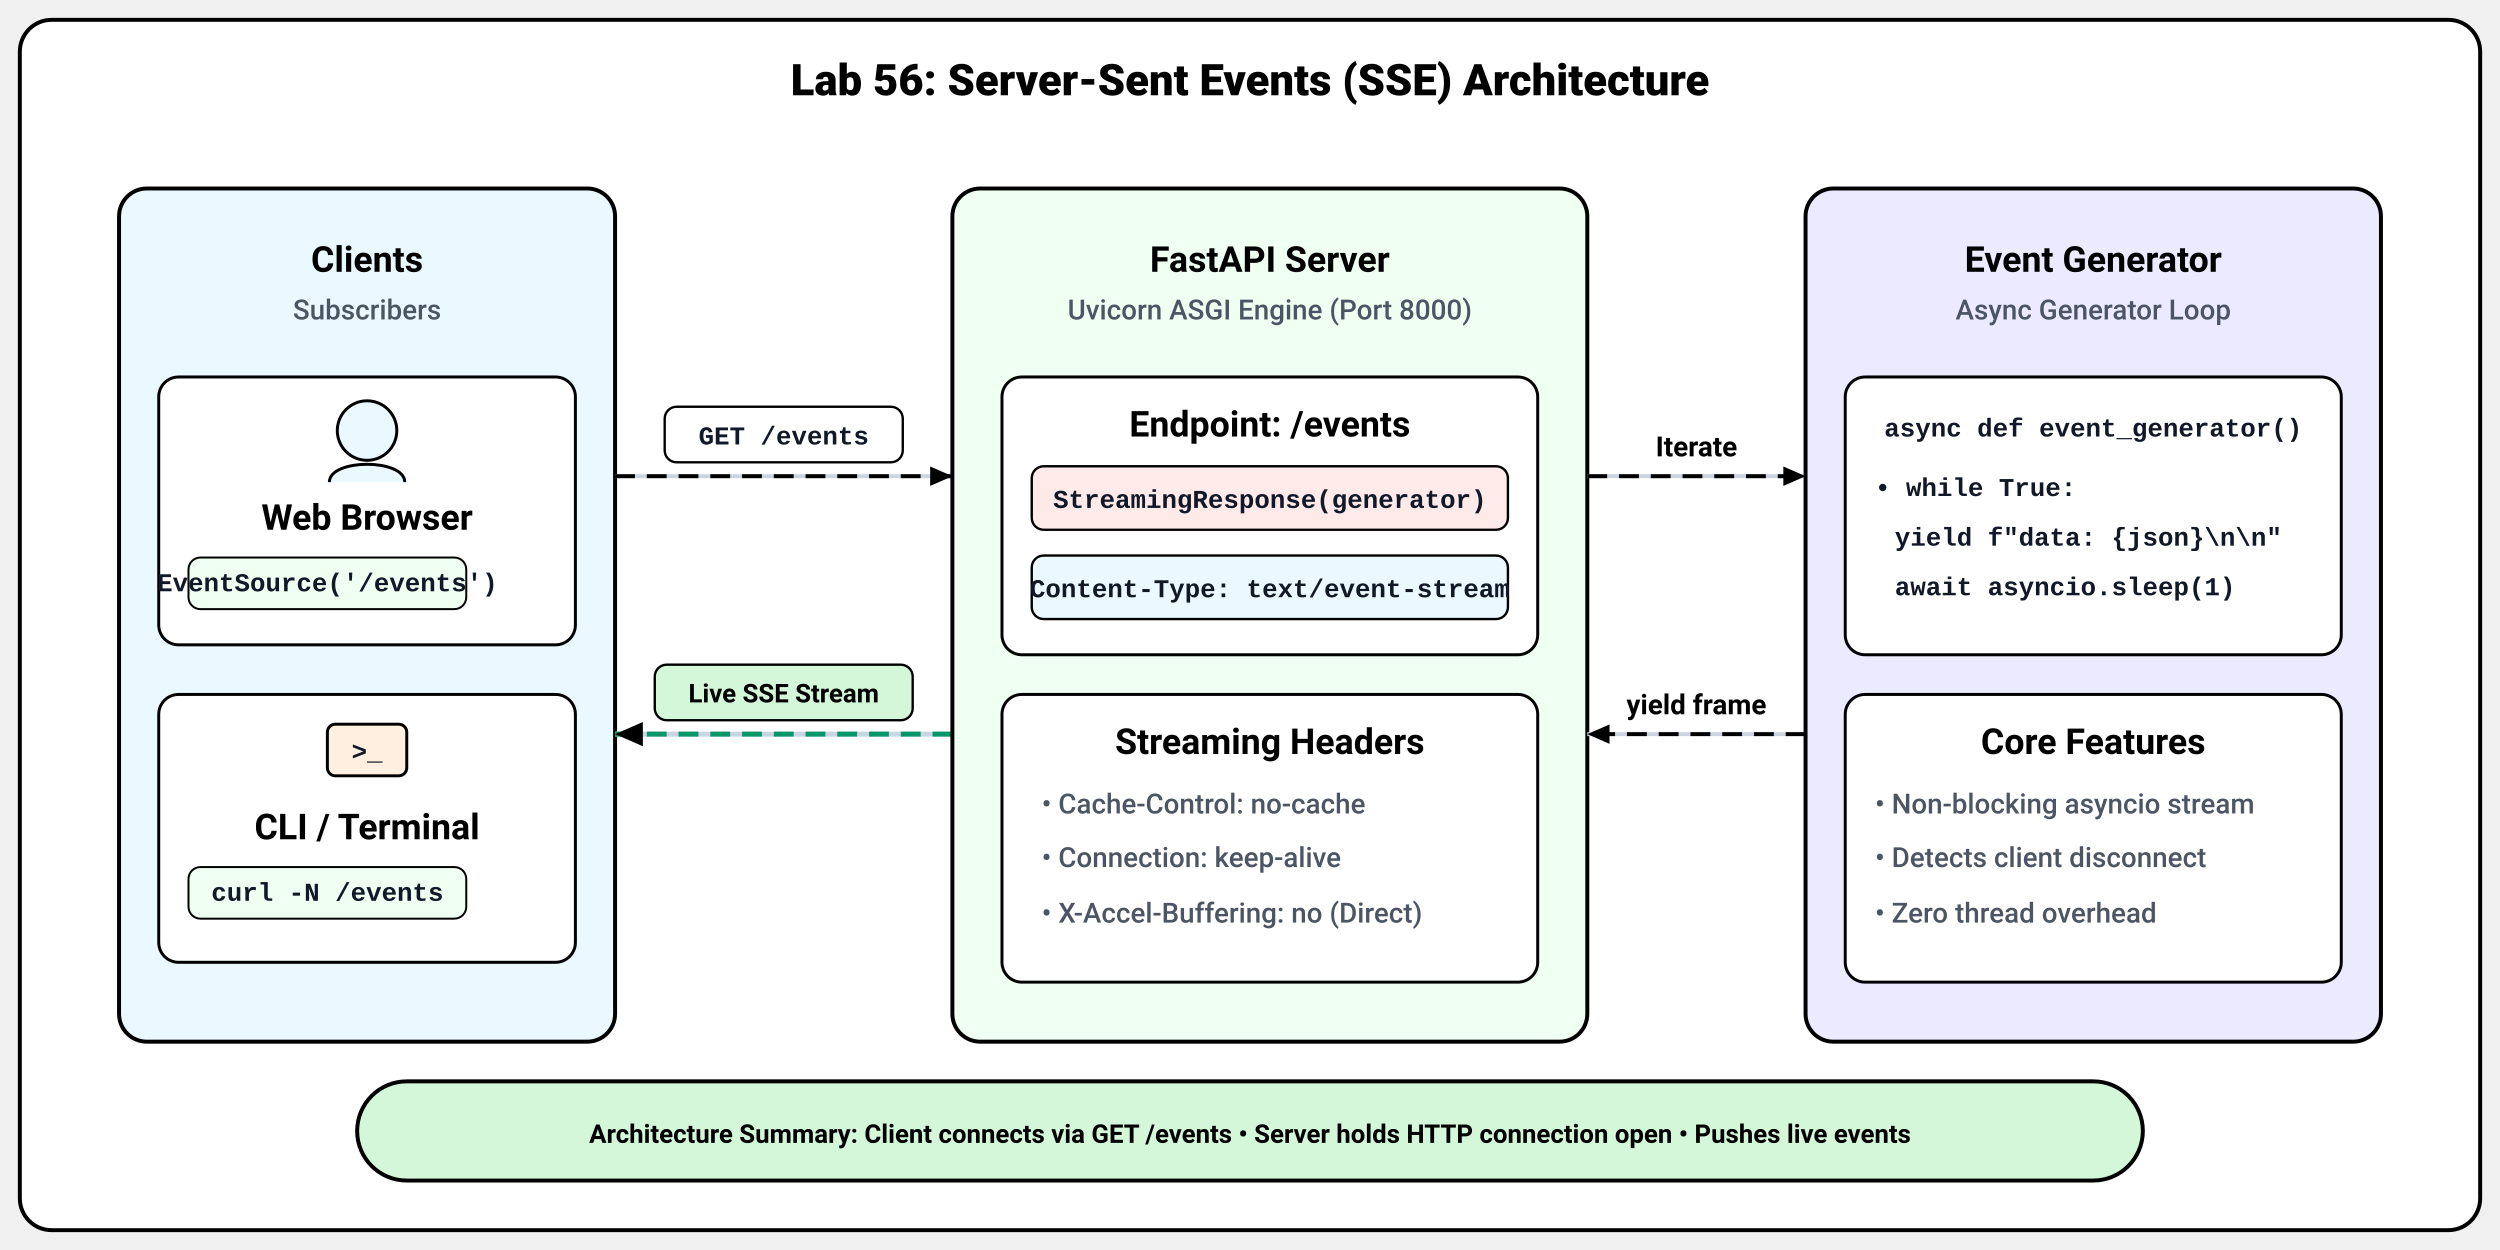
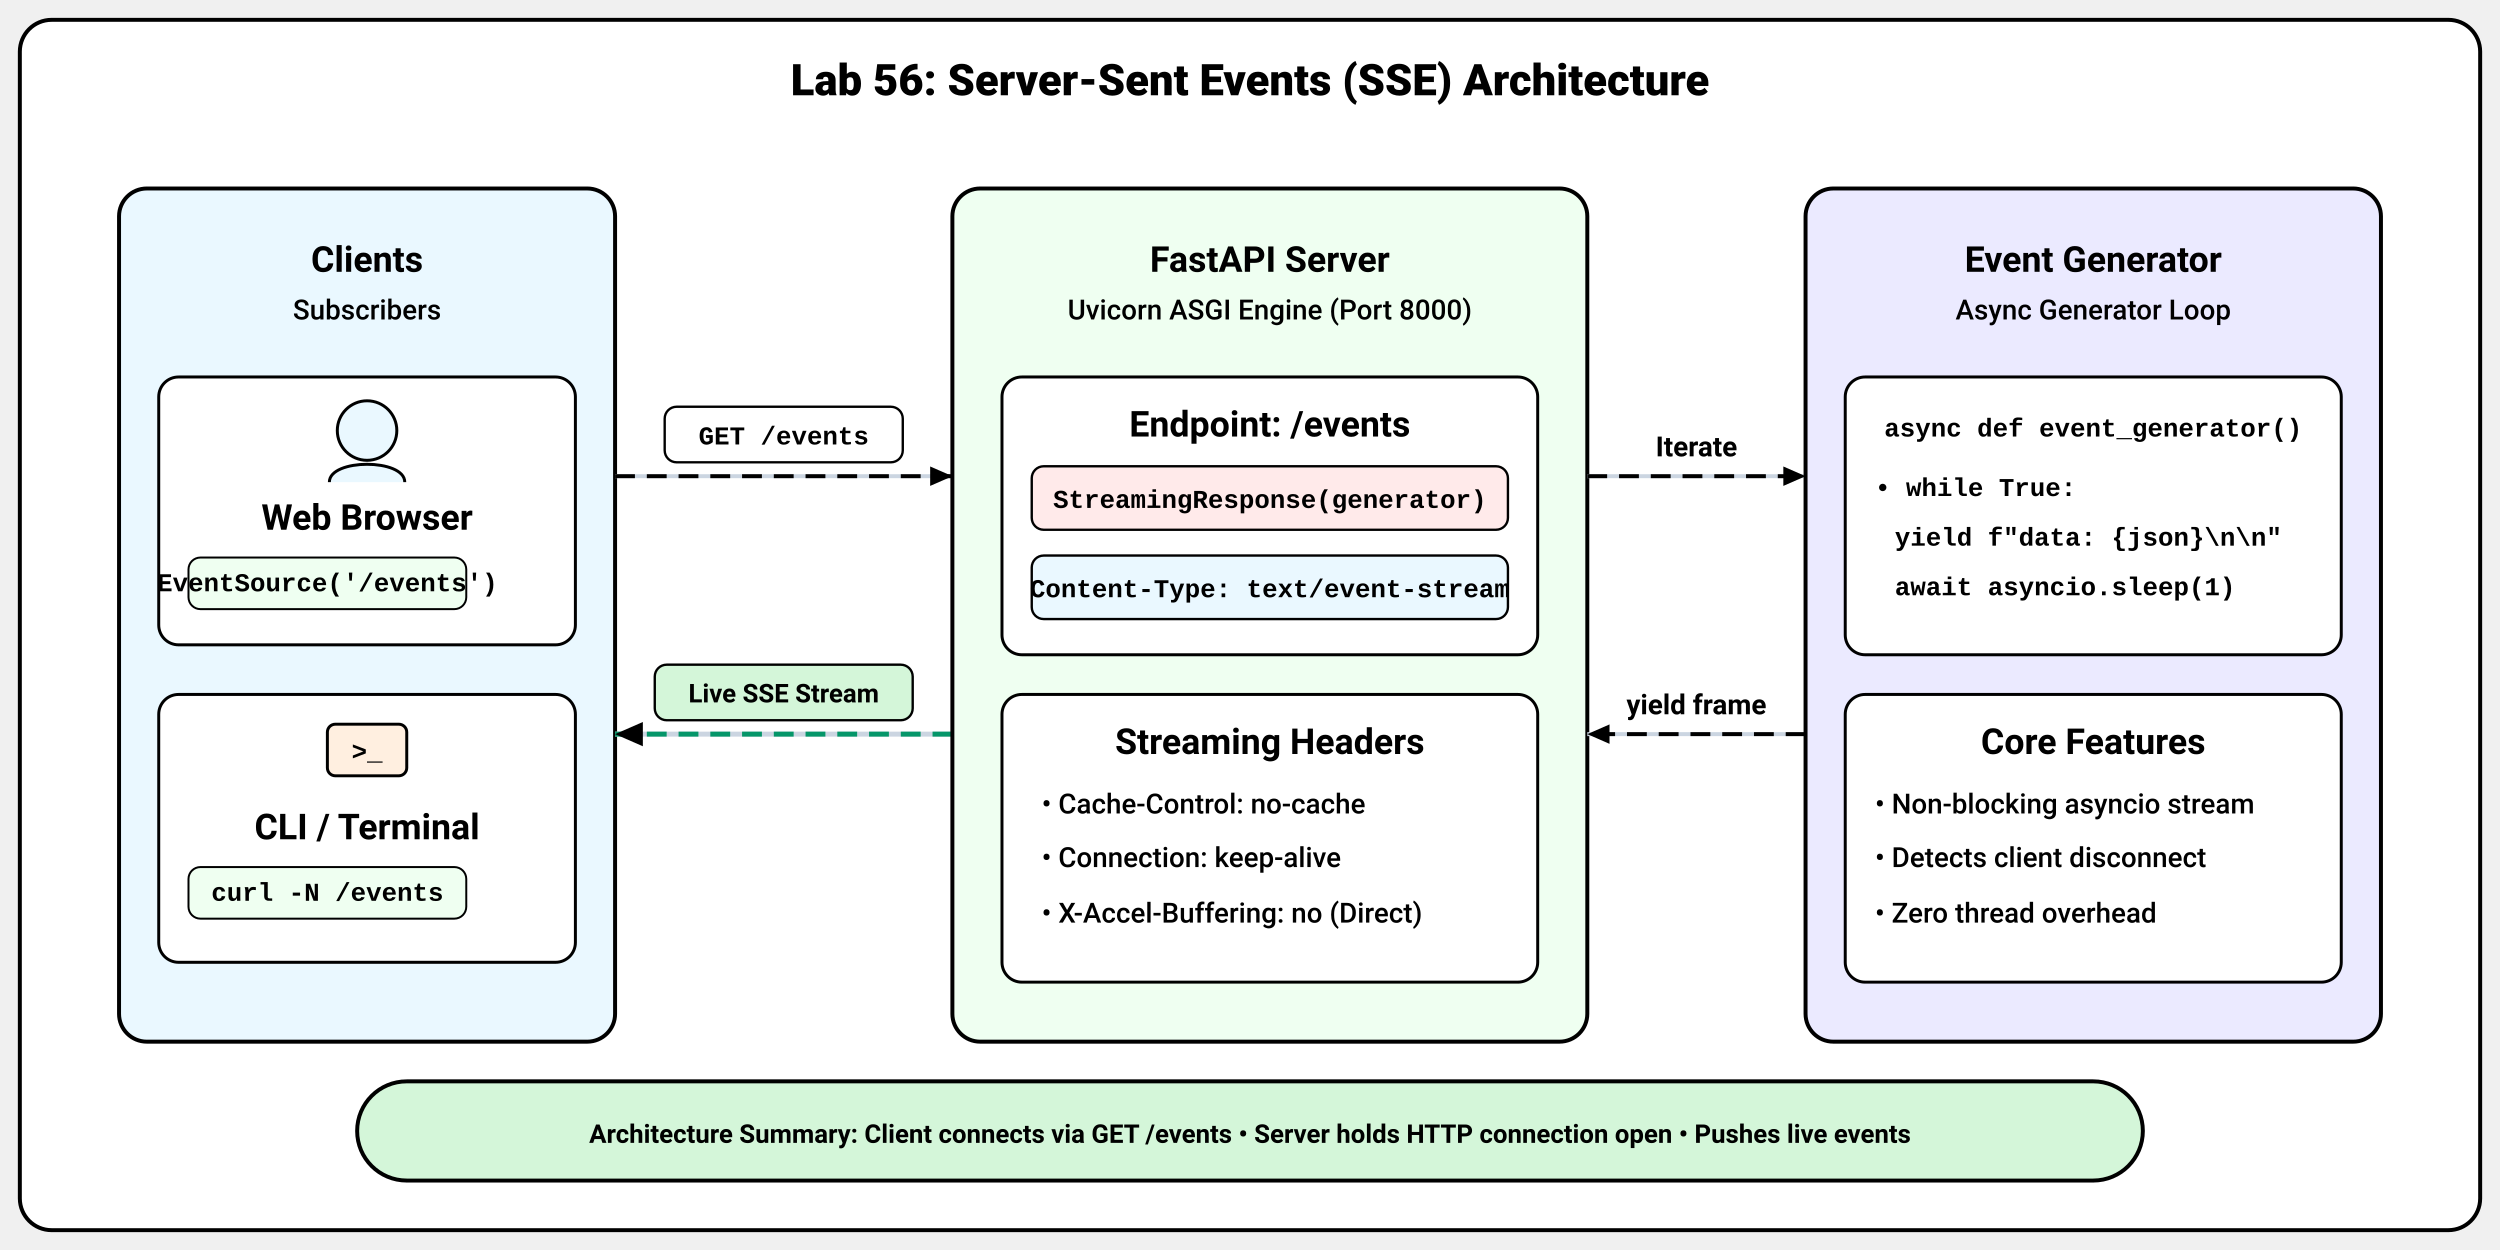
<svg xmlns="http://www.w3.org/2000/svg" viewBox="0 0 1260 630" width="100%">
  <defs>
    <style>
      .txt-title { font-family: -apple-system, BlinkMacSystemFont, "Segoe UI", Roboto, Helvetica, Arial, sans-serif; font-size: 22px; font-weight: 800; fill: #000000; }
      .txt-node-title { font-family: -apple-system, BlinkMacSystemFont, "Segoe UI", Roboto, Helvetica, Arial, sans-serif; font-size: 18px; font-weight: 700; fill: #000000; }
-       .txt-node-sub { font-family: -apple-system, BlinkMacSystemFont, "Segoe UI", Roboto, Helvetica, Arial, sans-serif; font-size: 14px; font-weight: 500; fill: #4b5563; }
-       .txt-node-code { font-family: "SFMono-Regular", Consolas, "Liberation Mono", Menlo, monospace; font-size: 13px; font-weight: 700; fill: #111827; }
+       .txt-node-sub { font-family: -apple-system, BlinkMacSystemFont, "Segoe UI", Roboto, Helvetica, Arial, sans-serif; font-size: 14px; font-weight: 500; fill: #000000; }
+       .txt-node-code { font-family: "SFMono-Regular", Consolas, "Liberation Mono", Menlo, monospace; font-size: 13px; font-weight: 700; fill: #000000; }
      .txt-arrow-label { font-family: -apple-system, BlinkMacSystemFont, "Segoe UI", Roboto, Helvetica, Arial, sans-serif; font-size: 14px; font-weight: 700; fill: #000000; }
      .txt-badge { font-family: -apple-system, BlinkMacSystemFont, "Segoe UI", Roboto, Helvetica, Arial, sans-serif; font-size: 13px; font-weight: 700; fill: #000000; }

      @keyframes flow-dash {
        from { stroke-dashoffset: 0; }
        to { stroke-dashoffset: -32; }
      }
      .anim-flow {
        stroke-dasharray: 10 6;
        animation: flow-dash 1.2s linear infinite;
      }
    </style>
    <marker id="arrow" viewBox="0 0 10 10" refX="8" refY="5" markerWidth="7" markerHeight="7" orient="auto">
      <path d="M 0 1.5 L 8 5 L 0 8.5 z" fill="#000000" />
    </marker>
  </defs>
  <rect x="10" y="10" width="1240" height="610" rx="16" fill="#ffffff" stroke="#000000" stroke-width="2" />
  <text x="630" y="48" class="txt-title" text-anchor="middle">Lab 56: Server-Sent Events (SSE) Architecture</text>
  <g transform="translate(60, 95)">
    <rect width="250" height="430" rx="14" fill="#eaf8ff" stroke="#000000" stroke-width="2" />
    <text x="125" y="42" class="txt-node-title" text-anchor="middle">Clients</text>
    <text x="125" y="66" class="txt-node-sub" text-anchor="middle">Subscribers</text>
    <rect x="20" y="95" width="210" height="135" rx="10" fill="#ffffff" stroke="#000000" stroke-width="1.5" />
    <circle cx="125" cy="122" r="15" fill="#eaf8ff" stroke="#000000" stroke-width="1.5" />
    <path d="M 106 148 C 106 136, 144 136, 144 148" fill="#eaf8ff" stroke="#000000" stroke-width="1.5" />
    <text x="125" y="172" class="txt-node-title" font-size="15" text-anchor="middle">Web Browser</text>
    <rect x="35" y="186" width="140" height="26" rx="6" fill="#effff1" stroke="#000000" stroke-width="1" />
    <text x="105" y="203" class="txt-node-code" font-size="11" text-anchor="middle">EventSource('/events')</text>
    <rect x="20" y="255" width="210" height="135" rx="10" fill="#ffffff" stroke="#000000" stroke-width="1.5" />
    <rect x="105" y="270" width="40" height="26" rx="4" fill="#ffefe0" stroke="#000000" stroke-width="1.5" />
    <text x="125" y="288" class="txt-node-code" font-size="13" text-anchor="middle">&gt;_</text>
    <text x="125" y="328" class="txt-node-title" font-size="15" text-anchor="middle">CLI / Terminal</text>
    <rect x="35" y="342" width="140" height="26" rx="6" fill="#effff1" stroke="#000000" stroke-width="1" />
    <text x="105" y="359" class="txt-node-code" font-size="11" text-anchor="middle">curl -N /events</text>
  </g>
  <path d="M 310 240 L 480 240" fill="none" stroke="#cbd5e1" stroke-width="2" />
  <path d="M 310 240 L 480 240" fill="none" stroke="#000000" stroke-width="2" class="anim-flow" marker-end="url(#arrow)" />
  <g transform="translate(335, 205)">
    <rect width="120" height="28" rx="6" fill="#ffffff" stroke="#000000" stroke-width="1.2" />
    <text x="60" y="19" class="txt-node-code" text-anchor="middle">GET /events</text>
  </g>
  <path d="M 480 370 L 310 370" fill="none" stroke="#cbd5e1" stroke-width="2.5" />
  <path d="M 480 370 L 310 370" fill="none" stroke="#059669" stroke-width="2.5" class="anim-flow" marker-end="url(#arrow)" />
  <g transform="translate(330, 335)">
    <rect width="130" height="28" rx="6" fill="#d4f6d9" stroke="#000000" stroke-width="1.2" />
    <text x="65" y="19" class="txt-badge" text-anchor="middle">Live SSE Stream</text>
  </g>
  <g transform="translate(480, 95)">
    <rect width="320" height="430" rx="14" fill="#effff1" stroke="#000000" stroke-width="2" />
    <text x="160" y="42" class="txt-node-title" text-anchor="middle">FastAPI Server</text>
    <text x="160" y="66" class="txt-node-sub" text-anchor="middle">Uvicorn ASGI Engine (Port 8000)</text>
    <rect x="25" y="95" width="270" height="140" rx="10" fill="#ffffff" stroke="#000000" stroke-width="1.5" />
    <text x="160" y="125" class="txt-node-title" font-size="16" text-anchor="middle">Endpoint: /events</text>
    <rect x="40" y="140" width="240" height="32" rx="6" fill="#ffeaea" stroke="#000000" stroke-width="1.2" />
    <text x="160" y="161" class="txt-node-code" text-anchor="middle">StreamingResponse(generator)</text>
    <rect x="40" y="185" width="240" height="32" rx="6" fill="#eaf8ff" stroke="#000000" stroke-width="1.2" />
    <text x="160" y="206" class="txt-node-code" text-anchor="middle">Content-Type: text/event-stream</text>
    <rect x="25" y="255" width="270" height="145" rx="10" fill="#ffffff" stroke="#000000" stroke-width="1.5" />
    <text x="160" y="285" class="txt-node-title" font-size="15" text-anchor="middle">Streaming Headers</text>
    <text x="45" y="315" class="txt-node-sub">• Cache-Control: no-cache</text>
    <text x="45" y="342" class="txt-node-sub">• Connection: keep-alive</text>
    <text x="45" y="370" class="txt-node-sub">• X-Accel-Buffering: no (Direct)</text>
  </g>
  <path d="M 800 240 L 910 240" fill="none" stroke="#cbd5e1" stroke-width="2" />
  <path d="M 800 240 L 910 240" fill="none" stroke="#000000" stroke-width="2" class="anim-flow" marker-end="url(#arrow)" />
  <text x="855" y="230" class="txt-arrow-label" text-anchor="middle">Iterate</text>
  <path d="M 910 370 L 800 370" fill="none" stroke="#cbd5e1" stroke-width="2" />
  <path d="M 910 370 L 800 370" fill="none" stroke="#000000" stroke-width="2" class="anim-flow" marker-end="url(#arrow)" />
  <text x="855" y="360" class="txt-arrow-label" text-anchor="middle">yield frame</text>
  <g transform="translate(910, 95)">
    <rect width="290" height="430" rx="14" fill="#ebeaff" stroke="#000000" stroke-width="2" />
    <text x="145" y="42" class="txt-node-title" text-anchor="middle">Event Generator</text>
    <text x="145" y="66" class="txt-node-sub" text-anchor="middle">Async Generator Loop</text>
    <rect x="20" y="95" width="250" height="140" rx="10" fill="#ffffff" stroke="#000000" stroke-width="1.5" />
    <text x="145" y="125" class="txt-node-code" font-size="13" text-anchor="middle">async def event_generator()</text>
    <text x="35" y="155" class="txt-node-code">• while True:</text>
    <text x="45" y="180" class="txt-node-code">    yield f"data: {json}\n\n"</text>
    <text x="45" y="205" class="txt-node-code">    await asyncio.sleep(1)</text>
    <rect x="20" y="255" width="250" height="145" rx="10" fill="#ffffff" stroke="#000000" stroke-width="1.5" />
    <text x="145" y="285" class="txt-node-title" font-size="15" text-anchor="middle">Core Features</text>
    <text x="35" y="315" class="txt-node-sub">• Non-blocking asyncio stream</text>
    <text x="35" y="342" class="txt-node-sub">• Detects client disconnect</text>
    <text x="35" y="370" class="txt-node-sub">• Zero thread overhead</text>
  </g>
  <g transform="translate(180, 545)">
    <rect width="900" height="50" rx="25" fill="#d4f6d9" stroke="#000000" stroke-width="2" />
    <text x="450" y="31" class="txt-badge" font-size="14" text-anchor="middle">Architecture Summary: Client connects via GET /events • Server holds HTTP connection open • Pushes live events</text>
  </g>
</svg>
